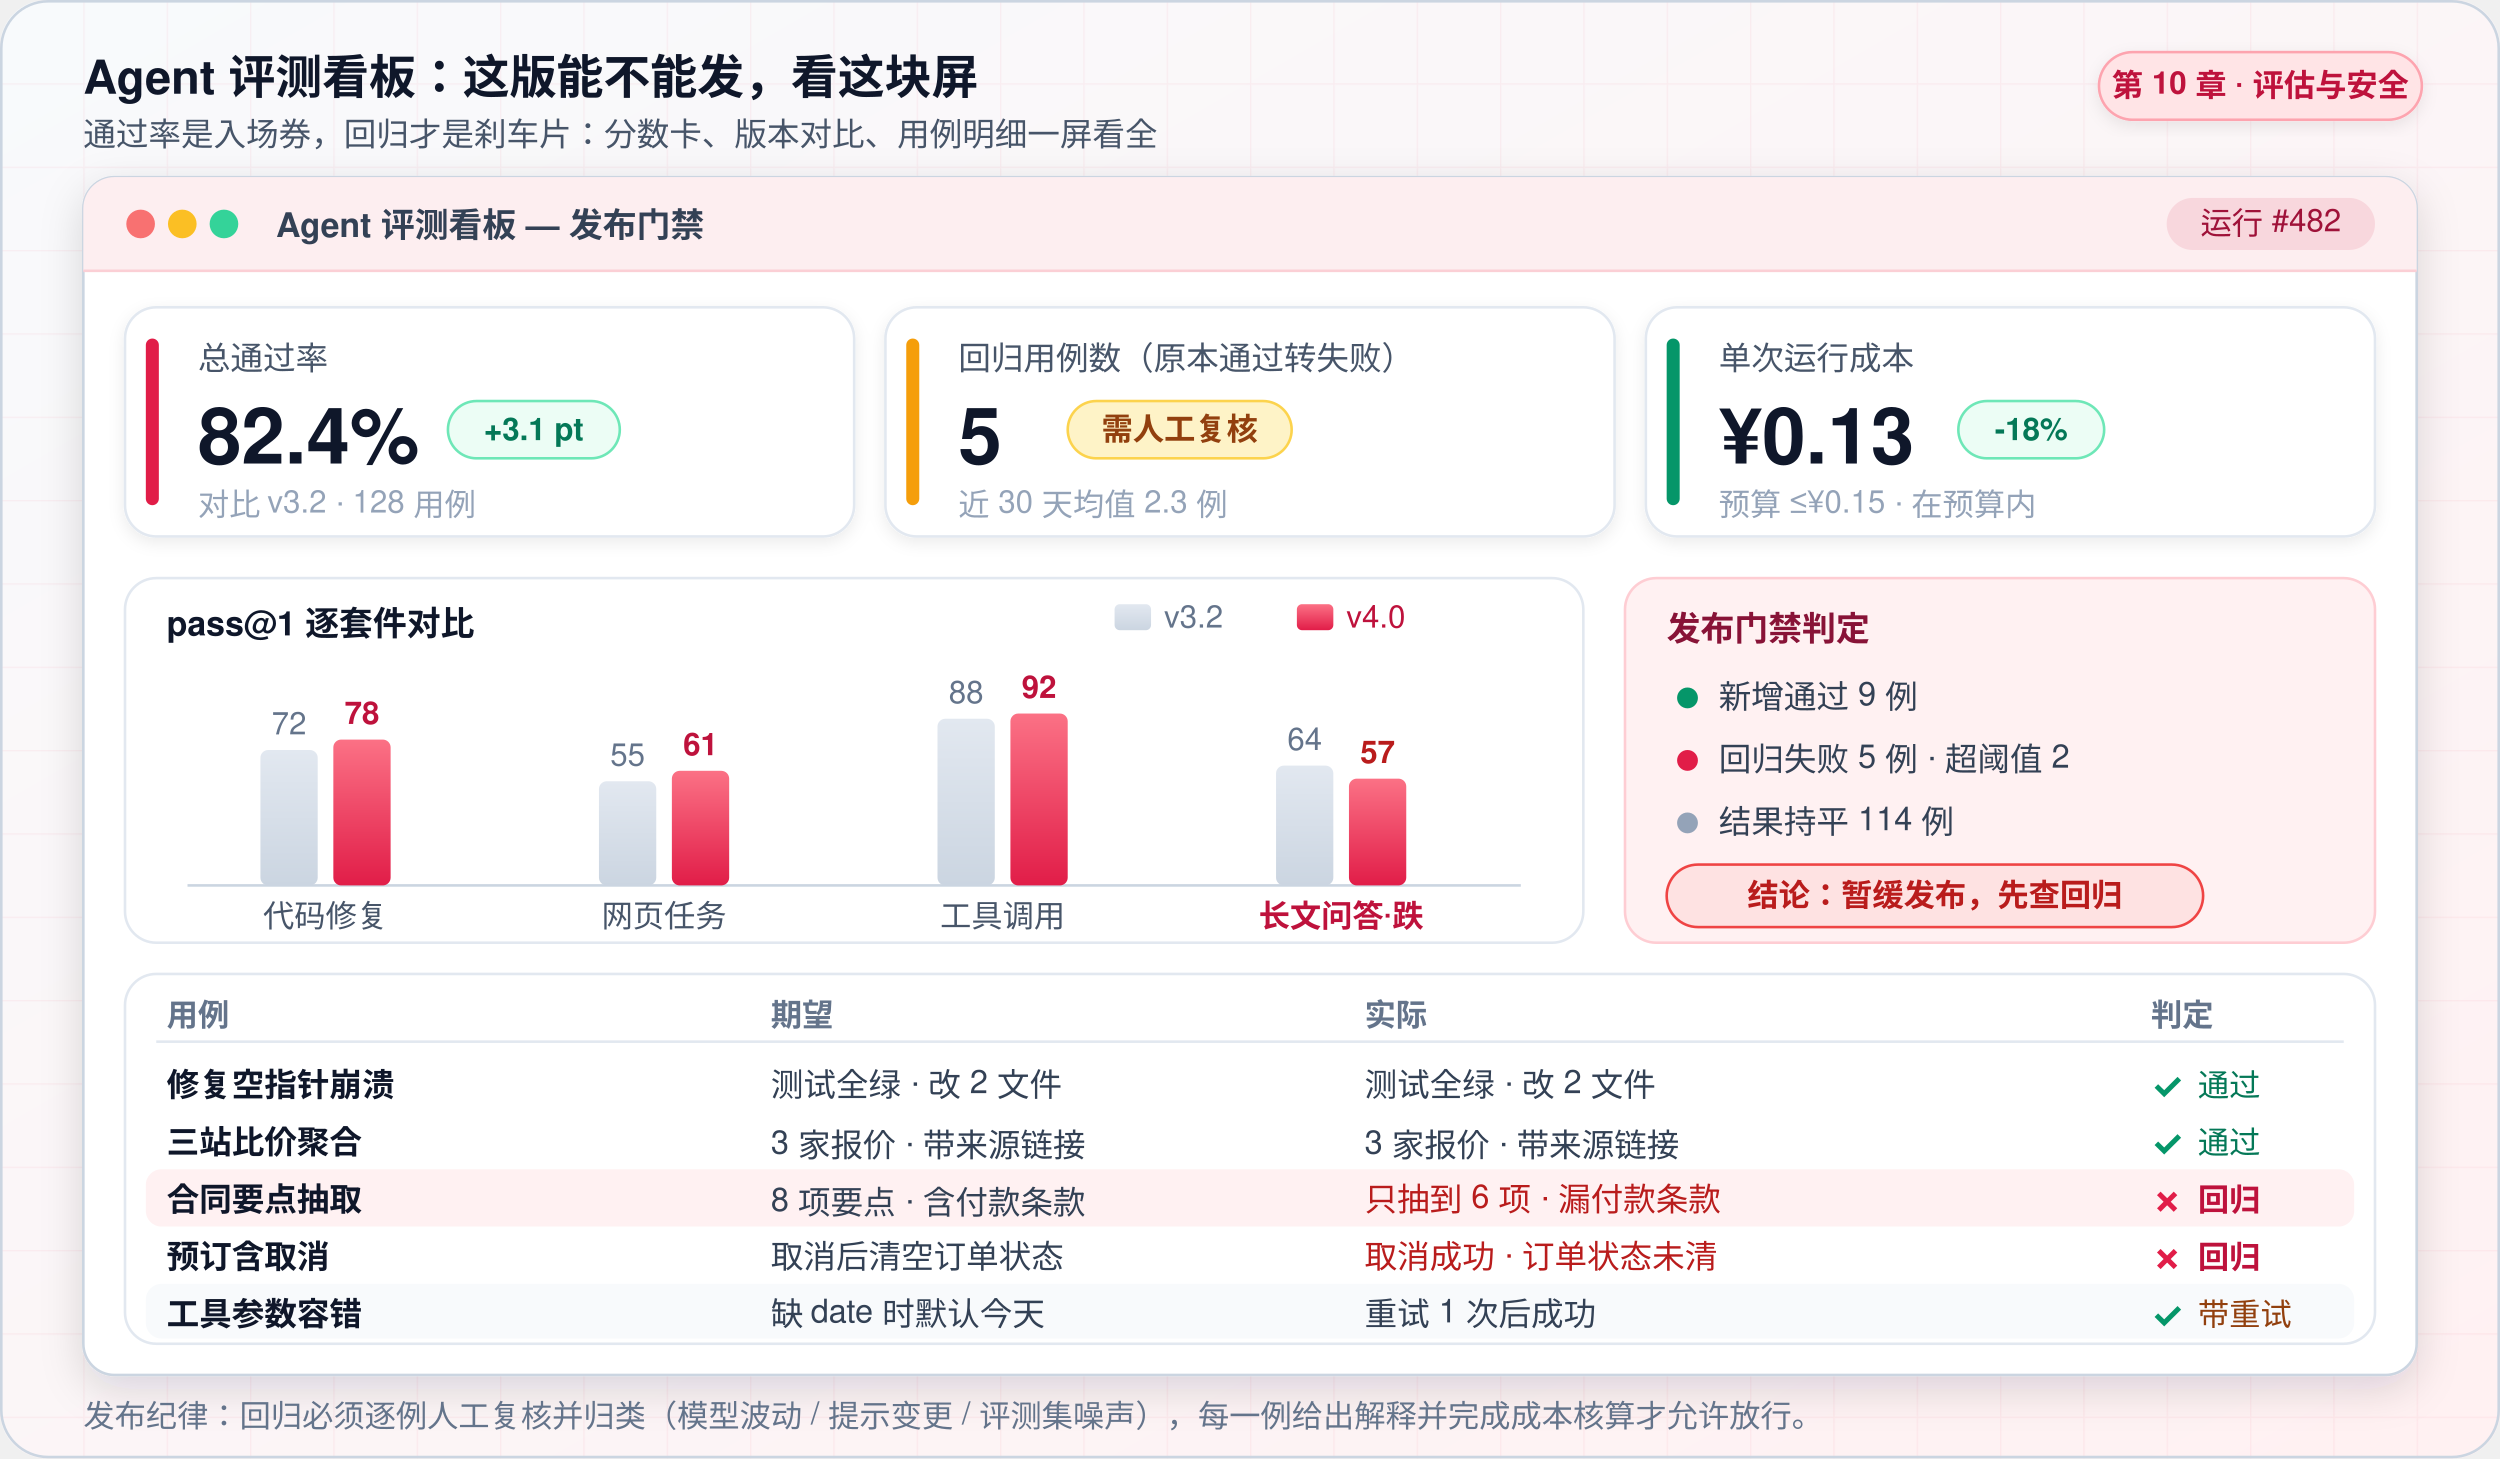
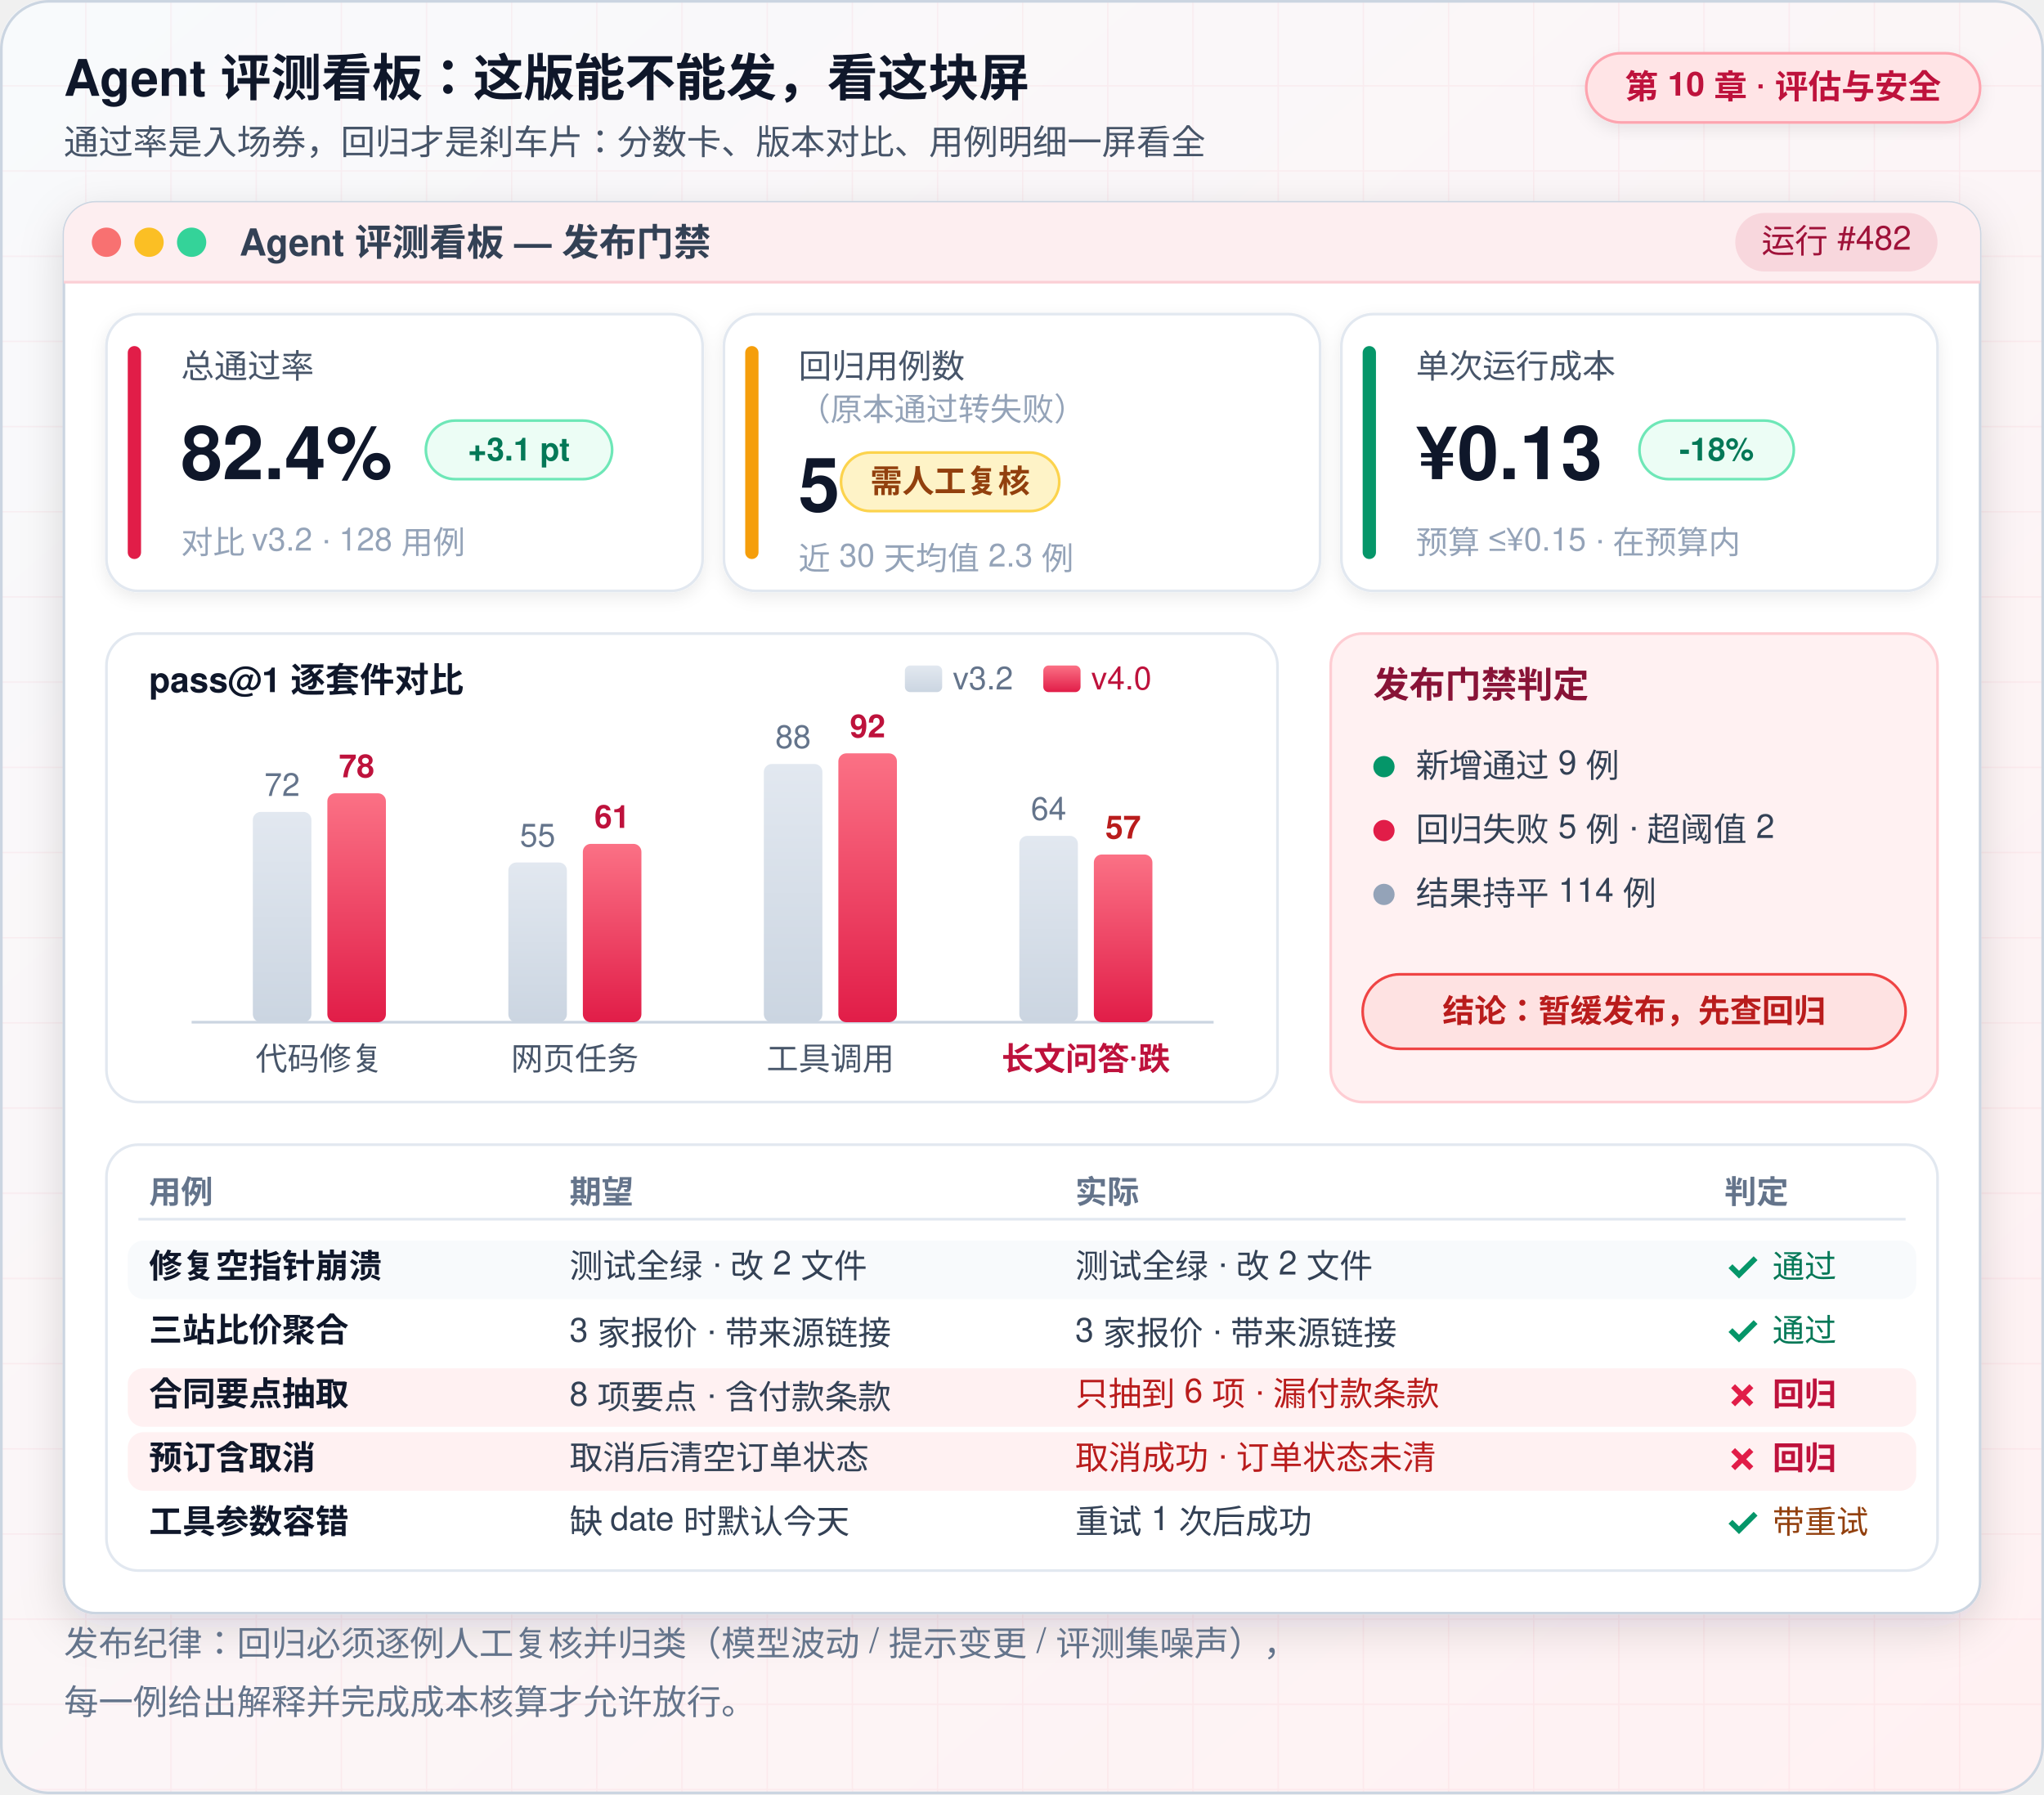
- <svg xmlns="http://www.w3.org/2000/svg" viewBox="0 0 960 560" width="960" height="560" font-family="-apple-system,Segoe UI,Helvetica,Arial,sans-serif" font-size="13" role="img" aria-label="Agent 评测看板窗口示意：顶部通过率、回归数、成本三张分数卡，中部新旧版本 pass@1 逐套件柱状对比与发布门禁判定卡，下方五行用例表列出期望、实际与判定勾叉，底注强调回归必须人工复核">
+ <svg xmlns="http://www.w3.org/2000/svg" viewBox="0 0 768 674" width="768" height="674" font-family="-apple-system,Segoe UI,Helvetica,Arial,sans-serif" font-size="13" role="img" aria-label="Agent 评测看板窗口示意：顶部通过率、回归数、成本三张分数卡，中部左侧新旧版本 pass@1 逐套件柱状对比、右侧发布门禁判定卡，下方五行用例表列出期望、实际与判定勾叉，底注强调回归必须人工复核">
  <defs>
    <linearGradient id="bge" x1="0" y1="0" x2="1" y2="1">
      <stop offset="0%" stop-color="#f8fafc" />
      <stop offset="100%" stop-color="#fff1f2" />
    </linearGradient>
    <pattern id="gridr" width="32" height="32" patternUnits="userSpaceOnUse">
      <path d="M32 0H0V32" fill="none" stroke="#e11d48" stroke-opacity="0.05" stroke-width="1" />
    </pattern>
    <linearGradient id="gNew" x1="0" y1="0" x2="0" y2="1">
      <stop offset="0%" stop-color="#fb7185" />
      <stop offset="100%" stop-color="#e11d48" />
    </linearGradient>
    <linearGradient id="gOld" x1="0" y1="0" x2="0" y2="1">
      <stop offset="0%" stop-color="#e2e8f0" />
      <stop offset="100%" stop-color="#cbd5e1" />
    </linearGradient>
    <filter id="she" x="-20%" y="-20%" width="140%" height="140%">
      <feDropShadow dx="0" dy="5" stdDeviation="8" flood-color="#0f172a" flood-opacity="0.14" />
    </filter>
    <filter id="shes" x="-25%" y="-25%" width="150%" height="150%">
      <feDropShadow dx="0" dy="2" stdDeviation="3" flood-color="#0f172a" flood-opacity="0.08" />
    </filter>
  </defs>
-   <rect width="960" height="560" rx="18" fill="url(#bge)" />
-   <rect width="960" height="560" rx="18" fill="url(#gridr)" />
-   <rect x="0.5" y="0.5" width="959" height="559" rx="18" fill="none" stroke="#cbd5e1" />
-   <text x="32" y="36" font-size="18" font-weight="700" fill="#0f172a">Agent 评测看板：这版能不能发，看这块屏</text>
-   <text x="32" y="56" font-size="12.5" fill="#475569">通过率是入场券，回归才是刹车片：分数卡、版本对比、用例明细一屏看全</text>
+   <rect width="768" height="674" rx="18" fill="url(#bge)" />
+   <rect width="768" height="674" rx="18" fill="url(#gridr)" />
+   <rect x="0.5" y="0.5" width="767" height="673" rx="18" fill="none" stroke="#cbd5e1" />
+   <text x="24" y="36" font-size="19" font-weight="700" fill="#0f172a">Agent 评测看板：这版能不能发，看这块屏</text>
+   <text x="24" y="58" font-size="13" fill="#475569">通过率是入场券，回归才是刹车片：分数卡、版本对比、用例明细一屏看全</text>
  <g filter="url(#shes)">
-     <rect x="806" y="20" width="124" height="26" rx="13" fill="#ffe4e6" stroke="#fda4af" />
+     <rect x="596" y="20" width="148" height="26" rx="13" fill="#ffe4e6" stroke="#fda4af" />
  </g>
-   <text x="868" y="37" text-anchor="middle" font-size="12" font-weight="700" fill="#be123c">第 10 章 · 评估与安全</text>
+   <text x="670" y="37" text-anchor="middle" font-size="12.5" font-weight="700" fill="#be123c">第 10 章 · 评估与安全</text>
  <g filter="url(#she)">
-     <rect x="32" y="68" width="896" height="460" rx="12" fill="#ffffff" stroke="#cbd5e1" />
+     <rect x="24" y="76" width="720" height="530" rx="12" fill="#ffffff" stroke="#cbd5e1" />
  </g>
-   <path d="M32 80 A12 12 0 0 1 44 68 H916 A12 12 0 0 1 928 80 V104 H32 Z" fill="#fdeef0" />
-   <line x1="32" y1="104" x2="928" y2="104" stroke="#fbcfd5" />
-   <circle cx="54" cy="86" r="5.5" fill="#f87171" />
-   <circle cx="70" cy="86" r="5.5" fill="#fbbf24" />
-   <circle cx="86" cy="86" r="5.5" fill="#34d399" />
-   <text x="106" y="91" font-size="13" font-weight="700" fill="#334155">Agent 评测看板 — 发布门禁</text>
-   <rect x="832" y="76" width="80" height="20" rx="10" fill="#f8d7dd" />
-   <text x="872" y="90" text-anchor="middle" font-size="12" fill="#9f1239">运行 #482</text>
+   <path d="M24 88 A12 12 0 0 1 36 76 H732 A12 12 0 0 1 744 88 V106 H24 Z" fill="#fdeef0" />
+   <line x1="24" y1="106" x2="744" y2="106" stroke="#fbcfd5" />
+   <circle cx="40" cy="91" r="5.5" fill="#f87171" />
+   <circle cx="56" cy="91" r="5.5" fill="#fbbf24" />
+   <circle cx="72" cy="91" r="5.5" fill="#34d399" />
+   <text x="90" y="96" font-size="14" font-weight="700" fill="#334155">Agent 评测看板 — 发布门禁</text>
+   <rect x="652" y="80" width="76" height="22" rx="11" fill="#f8d7dd" />
+   <text x="690" y="95" text-anchor="middle" font-size="12.5" fill="#9f1239">运行 #482</text>
  <g filter="url(#shes)">
-     <rect x="48" y="118" width="280" height="88" rx="12" fill="#ffffff" stroke="#e2e8f0" />
-     <rect x="340" y="118" width="280" height="88" rx="12" fill="#ffffff" stroke="#e2e8f0" />
-     <rect x="632" y="118" width="280" height="88" rx="12" fill="#ffffff" stroke="#e2e8f0" />
+     <rect x="40" y="118" width="224" height="104" rx="12" fill="#ffffff" stroke="#e2e8f0" />
+     <rect x="272" y="118" width="224" height="104" rx="12" fill="#ffffff" stroke="#e2e8f0" />
+     <rect x="504" y="118" width="224" height="104" rx="12" fill="#ffffff" stroke="#e2e8f0" />
  </g>
-   <rect x="56" y="130" width="5" height="64" rx="2.5" fill="#e11d48" />
-   <rect x="348" y="130" width="5" height="64" rx="2.5" fill="#f59e0b" />
-   <rect x="640" y="130" width="5" height="64" rx="2.5" fill="#059669" />
-   <text x="76" y="142" font-size="12.5" fill="#475569">总通过率</text>
-   <text x="76" y="178" font-size="30" font-weight="800" fill="#0f172a">82.4%</text>
-   <rect x="172" y="154" width="66" height="22" rx="11" fill="#ecfdf5" stroke="#6ee7b7" />
-   <text x="205" y="169" text-anchor="middle" font-size="12" font-weight="700" fill="#047857">+3.1 pt</text>
-   <text x="76" y="198" font-size="12" fill="#94a3b8">对比 v3.2 · 128 用例</text>
-   <text x="368" y="142" font-size="12.5" fill="#475569">回归用例数（原本通过转失败）</text>
-   <text x="368" y="178" font-size="30" font-weight="800" fill="#0f172a">5</text>
-   <rect x="410" y="154" width="86" height="22" rx="11" fill="#fef3c7" stroke="#fcd34d" />
-   <text x="453" y="169" text-anchor="middle" font-size="12" font-weight="700" fill="#92400e">需人工复核</text>
-   <text x="368" y="198" font-size="12" fill="#94a3b8">近 30 天均值 2.3 例</text>
-   <text x="660" y="142" font-size="12.5" fill="#475569">单次运行成本</text>
-   <text x="660" y="178" font-size="30" font-weight="800" fill="#0f172a">¥0.13</text>
-   <rect x="752" y="154" width="56" height="22" rx="11" fill="#ecfdf5" stroke="#6ee7b7" />
-   <text x="780" y="169" text-anchor="middle" font-size="12" font-weight="700" fill="#047857">-18%</text>
-   <text x="660" y="198" font-size="12" fill="#94a3b8">预算 ≤¥0.15 · 在预算内</text>
-   <rect x="48" y="222" width="560" height="140" rx="12" fill="#ffffff" stroke="#e2e8f0" />
-   <text x="64" y="244" font-size="13" font-weight="700" fill="#0f172a">pass@1 逐套件对比</text>
-   <rect x="428" y="232" width="14" height="10" rx="2" fill="url(#gOld)" />
-   <text x="447" y="241" font-size="12" fill="#64748b">v3.2</text>
-   <rect x="498" y="232" width="14" height="10" rx="2" fill="url(#gNew)" />
-   <text x="517" y="241" font-size="12" fill="#be123c">v4.0</text>
-   <line x1="72" y1="340" x2="584" y2="340" stroke="#cbd5e1" />
-   <rect x="100" y="288" width="22" height="52" rx="3" fill="url(#gOld)" />
-   <rect x="128" y="284" width="22" height="56" rx="3" fill="url(#gNew)" />
-   <text x="111" y="282" text-anchor="middle" font-size="12" fill="#64748b">72</text>
-   <text x="139" y="278" text-anchor="middle" font-size="12" font-weight="700" fill="#be123c">78</text>
-   <rect x="230" y="300" width="22" height="40" rx="3" fill="url(#gOld)" />
-   <rect x="258" y="296" width="22" height="44" rx="3" fill="url(#gNew)" />
-   <text x="241" y="294" text-anchor="middle" font-size="12" fill="#64748b">55</text>
-   <text x="269" y="290" text-anchor="middle" font-size="12" font-weight="700" fill="#be123c">61</text>
-   <rect x="360" y="276" width="22" height="64" rx="3" fill="url(#gOld)" />
-   <rect x="388" y="274" width="22" height="66" rx="3" fill="url(#gNew)" />
-   <text x="371" y="270" text-anchor="middle" font-size="12" fill="#64748b">88</text>
-   <text x="399" y="268" text-anchor="middle" font-size="12" font-weight="700" fill="#be123c">92</text>
-   <rect x="490" y="294" width="22" height="46" rx="3" fill="url(#gOld)" />
-   <rect x="518" y="299" width="22" height="41" rx="3" fill="url(#gNew)" />
-   <text x="501" y="288" text-anchor="middle" font-size="12" fill="#64748b">64</text>
-   <text x="529" y="293" text-anchor="middle" font-size="12" font-weight="700" fill="#b91c1c">57</text>
+   <rect x="48" y="130" width="5" height="80" rx="2.5" fill="#e11d48" />
+   <rect x="280" y="130" width="5" height="80" rx="2.5" fill="#f59e0b" />
+   <rect x="512" y="130" width="5" height="80" rx="2.5" fill="#059669" />
+   <text x="68" y="142" font-size="12.5" fill="#475569">总通过率</text>
+   <text x="68" y="180" font-size="28" font-weight="800" fill="#0f172a">82.4%</text>
+   <rect x="160" y="158" width="70" height="22" rx="11" fill="#ecfdf5" stroke="#6ee7b7" />
+   <text x="195" y="173" text-anchor="middle" font-size="12" font-weight="700" fill="#047857">+3.1 pt</text>
+   <text x="68" y="208" font-size="12" fill="#94a3b8">对比 v3.2 · 128 用例</text>
+   <text x="300" y="142" font-size="12.5" fill="#475569">回归用例数</text>
+   <text x="300" y="158" font-size="12" fill="#94a3b8">（原本通过转失败）</text>
+   <text x="300" y="192" font-size="28" font-weight="800" fill="#0f172a">5</text>
+   <rect x="316" y="170" width="82" height="22" rx="11" fill="#fef3c7" stroke="#fcd34d" />
+   <text x="357" y="185" text-anchor="middle" font-size="12" font-weight="700" fill="#92400e">需人工复核</text>
+   <text x="300" y="214" font-size="12" fill="#94a3b8">近 30 天均值 2.3 例</text>
+   <text x="532" y="142" font-size="12.5" fill="#475569">单次运行成本</text>
+   <text x="532" y="180" font-size="28" font-weight="800" fill="#0f172a">¥0.13</text>
+   <rect x="616" y="158" width="58" height="22" rx="11" fill="#ecfdf5" stroke="#6ee7b7" />
+   <text x="645" y="173" text-anchor="middle" font-size="12" font-weight="700" fill="#047857">-18%</text>
+   <text x="532" y="208" font-size="12" fill="#94a3b8">预算 ≤¥0.15 · 在预算内</text>
+   <rect x="40" y="238" width="440" height="176" rx="12" fill="#ffffff" stroke="#e2e8f0" />
+   <text x="56" y="260" font-size="13" font-weight="700" fill="#0f172a">pass@1 逐套件对比</text>
+   <rect x="340" y="250" width="14" height="10" rx="2" fill="url(#gOld)" />
+   <text x="358" y="259" font-size="12" fill="#64748b">v3.2</text>
+   <rect x="392" y="250" width="14" height="10" rx="2" fill="url(#gNew)" />
+   <text x="410" y="259" font-size="12" fill="#be123c">v4.0</text>
+   <line x1="72" y1="384" x2="456" y2="384" stroke="#cbd5e1" />
+   <rect x="95" y="305" width="22" height="79" rx="3" fill="url(#gOld)" />
+   <rect x="123" y="298" width="22" height="86" rx="3" fill="url(#gNew)" />
+   <text x="106" y="299" text-anchor="middle" font-size="12" fill="#64748b">72</text>
+   <text x="134" y="292" text-anchor="middle" font-size="12" font-weight="700" fill="#be123c">78</text>
+   <rect x="191" y="324" width="22" height="60" rx="3" fill="url(#gOld)" />
+   <rect x="219" y="317" width="22" height="67" rx="3" fill="url(#gNew)" />
+   <text x="202" y="318" text-anchor="middle" font-size="12" fill="#64748b">55</text>
+   <text x="230" y="311" text-anchor="middle" font-size="12" font-weight="700" fill="#be123c">61</text>
+   <rect x="287" y="287" width="22" height="97" rx="3" fill="url(#gOld)" />
+   <rect x="315" y="283" width="22" height="101" rx="3" fill="url(#gNew)" />
+   <text x="298" y="281" text-anchor="middle" font-size="12" fill="#64748b">88</text>
+   <text x="326" y="277" text-anchor="middle" font-size="12" font-weight="700" fill="#be123c">92</text>
+   <rect x="383" y="314" width="22" height="70" rx="3" fill="url(#gOld)" />
+   <rect x="411" y="321" width="22" height="63" rx="3" fill="url(#gNew)" />
+   <text x="394" y="308" text-anchor="middle" font-size="12" fill="#64748b">64</text>
+   <text x="422" y="315" text-anchor="middle" font-size="12" font-weight="700" fill="#b91c1c">57</text>
  <g font-size="12" text-anchor="middle" fill="#475569">
-     <text x="125" y="356">代码修复</text>
-     <text x="255" y="356">网页任务</text>
-     <text x="385" y="356">工具调用</text>
-     <text x="515" y="356" fill="#be123c" font-weight="700">长文问答·跌</text>
+     <text x="120" y="402">代码修复</text>
+     <text x="216" y="402">网页任务</text>
+     <text x="312" y="402">工具调用</text>
+     <text x="408" y="402" fill="#be123c" font-weight="700">长文问答·跌</text>
  </g>
-   <rect x="624" y="222" width="288" height="140" rx="12" fill="#fff1f2" stroke="#fecdd3" />
-   <text x="640" y="246" font-size="13" font-weight="700" fill="#881337">发布门禁判定</text>
-   <circle cx="648" cy="268" r="4" fill="#059669" />
-   <text x="660" y="272" font-size="12.5" fill="#334155">新增通过 9 例</text>
-   <circle cx="648" cy="292" r="4" fill="#e11d48" />
-   <text x="660" y="296" font-size="12.5" fill="#334155">回归失败 5 例 · 超阈值 2</text>
-   <circle cx="648" cy="316" r="4" fill="#94a3b8" />
-   <text x="660" y="320" font-size="12.5" fill="#334155">结果持平 114 例</text>
-   <rect x="640" y="332" width="206" height="24" rx="12" fill="#fee2e2" stroke="#ef4444" />
-   <text x="743" y="348" text-anchor="middle" font-size="12" font-weight="700" fill="#b91c1c">结论：暂缓发布，先查回归</text>
-   <rect x="48" y="374" width="864" height="142" rx="12" fill="#ffffff" stroke="#e2e8f0" />
+   <rect x="500" y="238" width="228" height="176" rx="12" fill="#fff1f2" stroke="#fecdd3" />
+   <text x="516" y="262" font-size="13.5" font-weight="700" fill="#881337">发布门禁判定</text>
+   <circle cx="520" cy="288" r="4" fill="#059669" />
+   <text x="532" y="292" font-size="12.5" fill="#334155">新增通过 9 例</text>
+   <circle cx="520" cy="312" r="4" fill="#e11d48" />
+   <text x="532" y="316" font-size="12.5" fill="#334155">回归失败 5 例 · 超阈值 2</text>
+   <circle cx="520" cy="336" r="4" fill="#94a3b8" />
+   <text x="532" y="340" font-size="12.5" fill="#334155">结果持平 114 例</text>
+   <rect x="512" y="366" width="204" height="28" rx="14" fill="#fee2e2" stroke="#ef4444" />
+   <text x="614" y="384" text-anchor="middle" font-size="12" font-weight="700" fill="#b91c1c">结论：暂缓发布，先查回归</text>
+   <rect x="40" y="430" width="688" height="160" rx="12" fill="#ffffff" stroke="#e2e8f0" />
  <g font-size="12" font-weight="700" fill="#64748b">
-     <text x="64" y="394">用例</text>
-     <text x="296" y="394">期望</text>
-     <text x="524" y="394">实际</text>
-     <text x="826" y="394">判定</text>
+     <text x="56" y="452">用例</text>
+     <text x="214" y="452">期望</text>
+     <text x="404" y="452">实际</text>
+     <text x="648" y="452">判定</text>
  </g>
-   <line x1="60" y1="400" x2="900" y2="400" stroke="#e2e8f0" />
-   <rect x="56" y="449" width="848" height="22" rx="6" fill="#fff1f2" />
-   <rect x="56" y="493" width="848" height="21" rx="6" fill="#f8fafc" />
+   <line x1="52" y1="458" x2="716" y2="458" stroke="#e2e8f0" />
+   <rect x="48" y="466" width="672" height="22" rx="6" fill="#f8fafc" />
+   <rect x="48" y="514" width="672" height="22" rx="6" fill="#fff1f2" />
+   <rect x="48" y="538" width="672" height="22" rx="6" fill="#fff1f2" />
  <g font-size="12.5">
-     <text x="64" y="421" font-weight="600" fill="#0f172a">修复空指针崩溃</text>
-     <text x="296" y="421" fill="#334155">测试全绿 · 改 2 文件</text>
-     <text x="524" y="421" fill="#334155">测试全绿 · 改 2 文件</text>
-     <text x="826" y="422" font-size="14" font-weight="700" fill="#059669">✓</text>
-     <text x="844" y="421" font-size="12" fill="#047857">通过</text>
-     <text x="64" y="443" font-weight="600" fill="#0f172a">三站比价聚合</text>
-     <text x="296" y="443" fill="#334155">3 家报价 · 带来源链接</text>
-     <text x="524" y="443" fill="#334155">3 家报价 · 带来源链接</text>
-     <text x="826" y="444" font-size="14" font-weight="700" fill="#059669">✓</text>
-     <text x="844" y="443" font-size="12" fill="#047857">通过</text>
-     <text x="64" y="465" font-weight="600" fill="#0f172a">合同要点抽取</text>
-     <text x="296" y="465" fill="#334155">8 项要点 · 含付款条款</text>
-     <text x="524" y="465" fill="#b91c1c">只抽到 6 项 · 漏付款条款</text>
-     <text x="826" y="466" font-size="14" font-weight="700" fill="#e11d48">✗</text>
-     <text x="844" y="465" font-size="12" font-weight="700" fill="#be123c">回归</text>
-     <text x="64" y="487" font-weight="600" fill="#0f172a">预订含取消</text>
-     <text x="296" y="487" fill="#334155">取消后清空订单状态</text>
-     <text x="524" y="487" fill="#b91c1c">取消成功 · 订单状态未清</text>
-     <text x="826" y="488" font-size="14" font-weight="700" fill="#e11d48">✗</text>
-     <text x="844" y="487" font-size="12" font-weight="700" fill="#be123c">回归</text>
-     <text x="64" y="509" font-weight="600" fill="#0f172a">工具参数容错</text>
-     <text x="296" y="509" fill="#334155">缺 date 时默认今天</text>
-     <text x="524" y="509" fill="#334155">重试 1 次后成功</text>
-     <text x="826" y="510" font-size="14" font-weight="700" fill="#059669">✓</text>
-     <text x="844" y="509" font-size="12" fill="#92400e">带重试</text>
+     <text x="56" y="480" font-weight="600" fill="#0f172a">修复空指针崩溃</text>
+     <text x="214" y="480" fill="#334155">测试全绿 · 改 2 文件</text>
+     <text x="404" y="480" fill="#334155">测试全绿 · 改 2 文件</text>
+     <text x="648" y="481" font-size="15" font-weight="700" fill="#059669">✓</text>
+     <text x="666" y="480" font-size="12" fill="#047857">通过</text>
+     <text x="56" y="504" font-weight="600" fill="#0f172a">三站比价聚合</text>
+     <text x="214" y="504" fill="#334155">3 家报价 · 带来源链接</text>
+     <text x="404" y="504" fill="#334155">3 家报价 · 带来源链接</text>
+     <text x="648" y="505" font-size="15" font-weight="700" fill="#059669">✓</text>
+     <text x="666" y="504" font-size="12" fill="#047857">通过</text>
+     <text x="56" y="528" font-weight="600" fill="#0f172a">合同要点抽取</text>
+     <text x="214" y="528" fill="#334155">8 项要点 · 含付款条款</text>
+     <text x="404" y="528" fill="#b91c1c">只抽到 6 项 · 漏付款条款</text>
+     <text x="648" y="529" font-size="15" font-weight="700" fill="#e11d48">✗</text>
+     <text x="666" y="528" font-size="12" font-weight="700" fill="#be123c">回归</text>
+     <text x="56" y="552" font-weight="600" fill="#0f172a">预订含取消</text>
+     <text x="214" y="552" fill="#334155">取消后清空订单状态</text>
+     <text x="404" y="552" fill="#b91c1c">取消成功 · 订单状态未清</text>
+     <text x="648" y="553" font-size="15" font-weight="700" fill="#e11d48">✗</text>
+     <text x="666" y="552" font-size="12" font-weight="700" fill="#be123c">回归</text>
+     <text x="56" y="576" font-weight="600" fill="#0f172a">工具参数容错</text>
+     <text x="214" y="576" fill="#334155">缺 date 时默认今天</text>
+     <text x="404" y="576" fill="#334155">重试 1 次后成功</text>
+     <text x="648" y="577" font-size="15" font-weight="700" fill="#059669">✓</text>
+     <text x="666" y="576" font-size="12" fill="#92400e">带重试</text>
  </g>
-   <text x="32" y="548" font-size="12" fill="#64748b">发布纪律：回归必须逐例人工复核并归类（模型波动 / 提示变更 / 评测集噪声），每一例给出解释并完成成本核算才允许放行。</text>
+   <text x="24" y="622" font-size="13" fill="#64748b">发布纪律：回归必须逐例人工复核并归类（模型波动 / 提示变更 / 评测集噪声），</text>
+   <text x="24" y="644" font-size="13" fill="#64748b">每一例给出解释并完成成本核算才允许放行。</text>
</svg>
